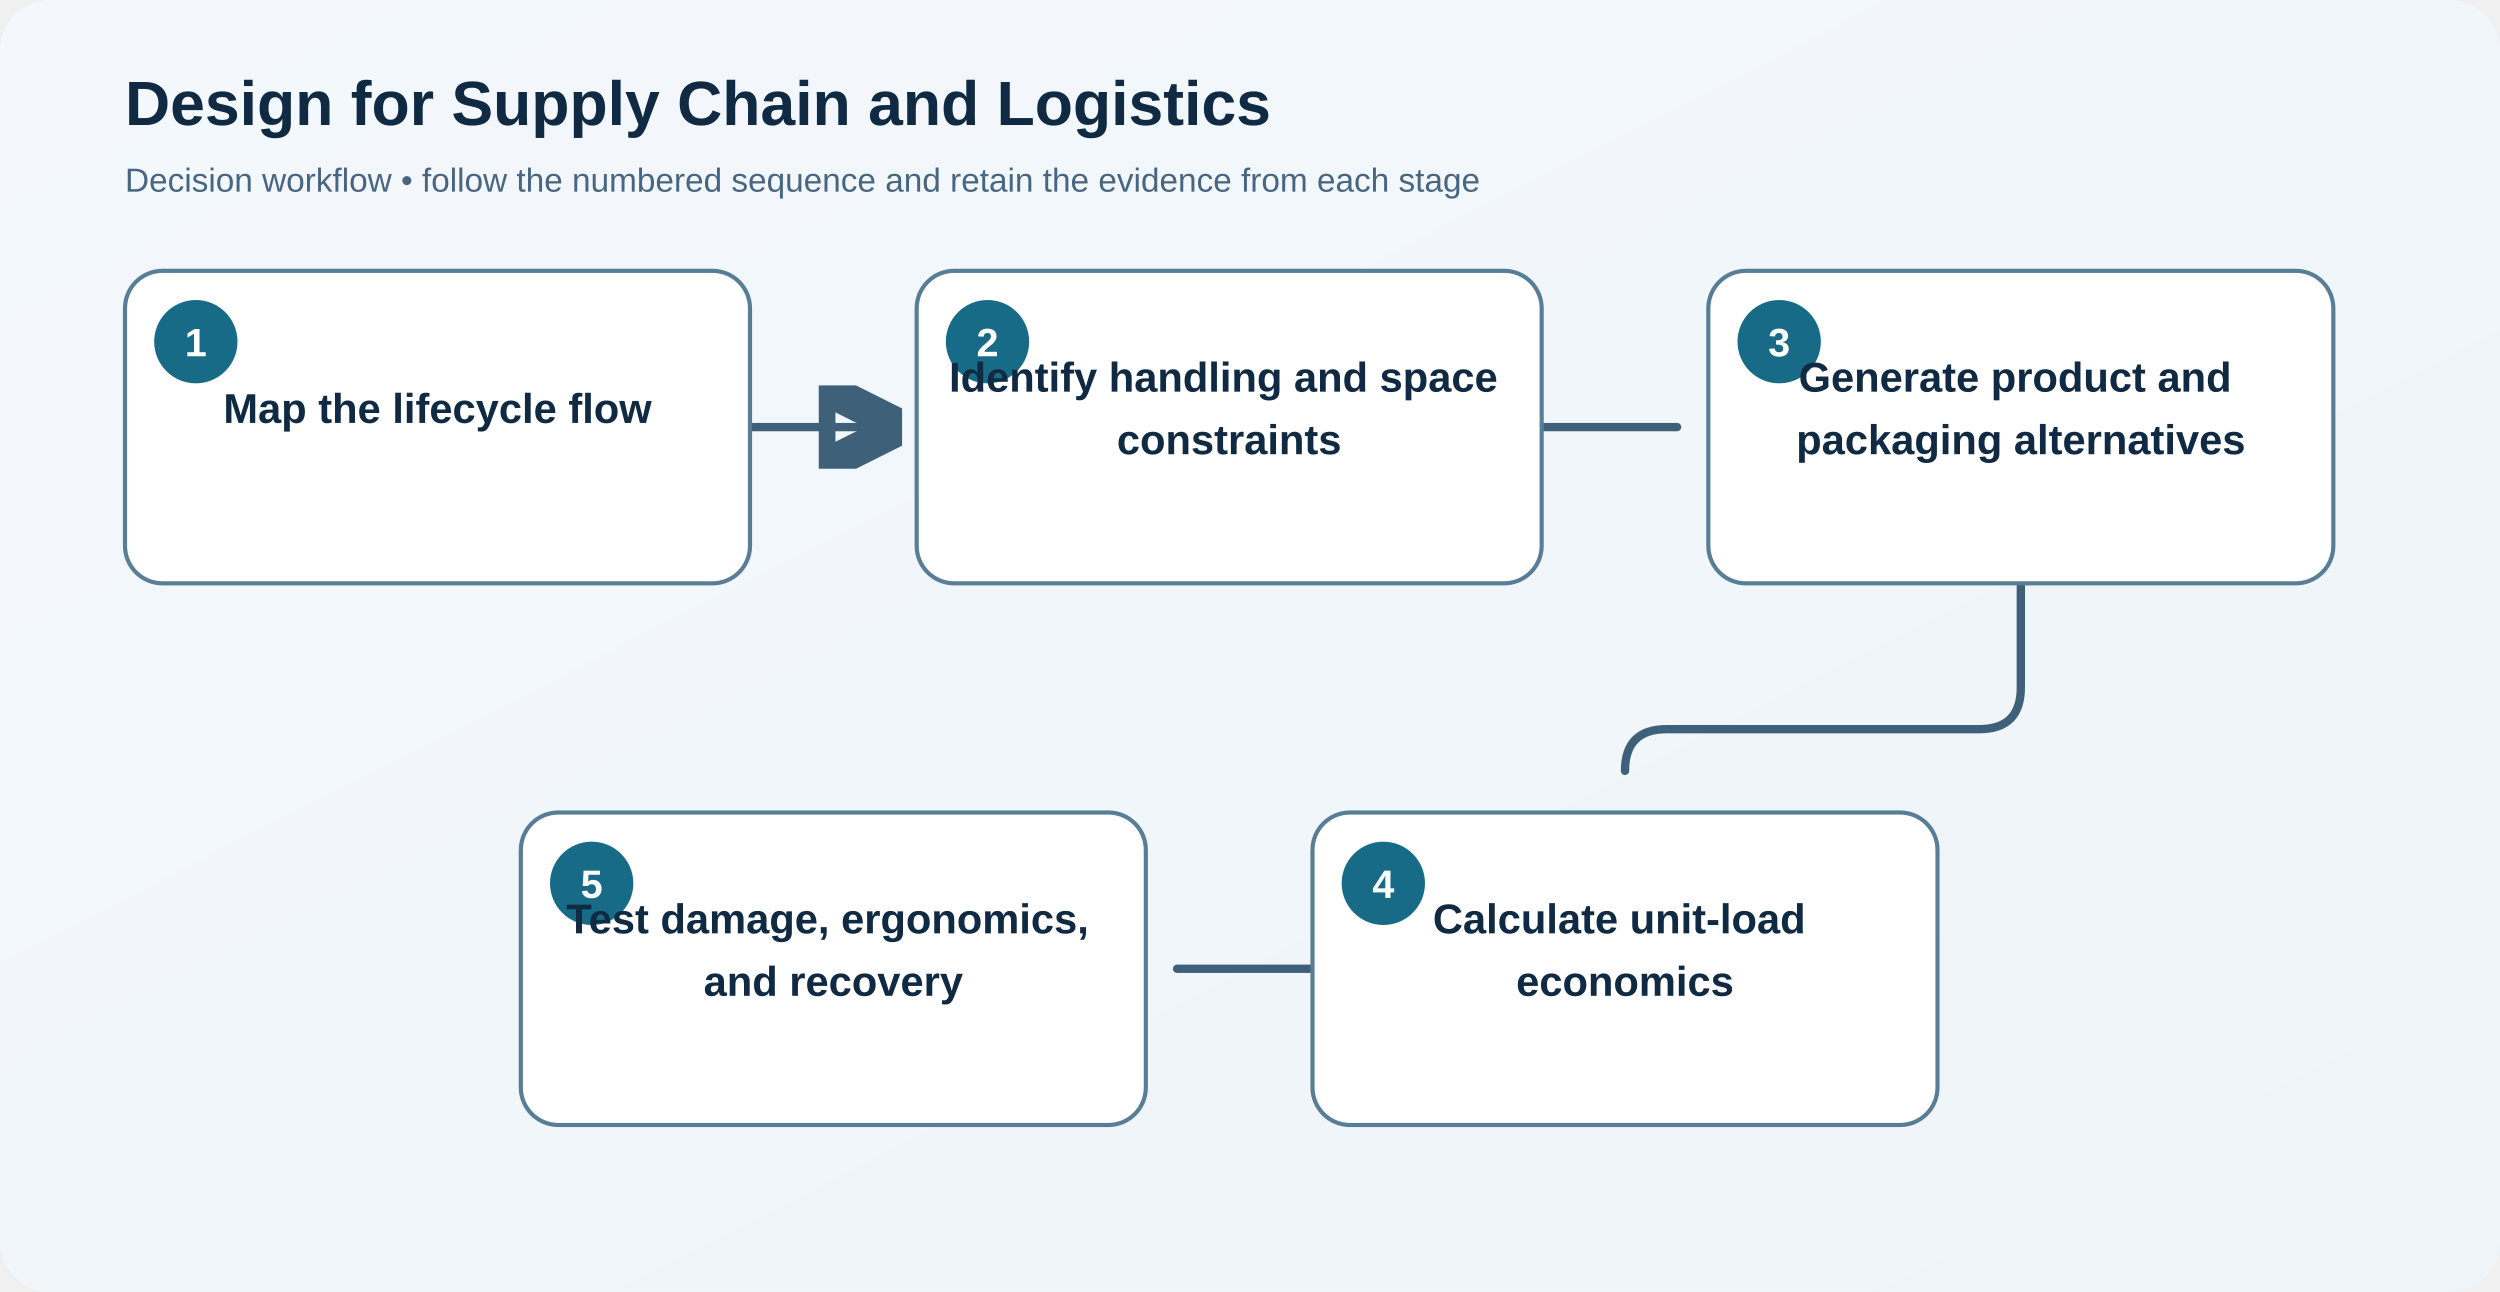
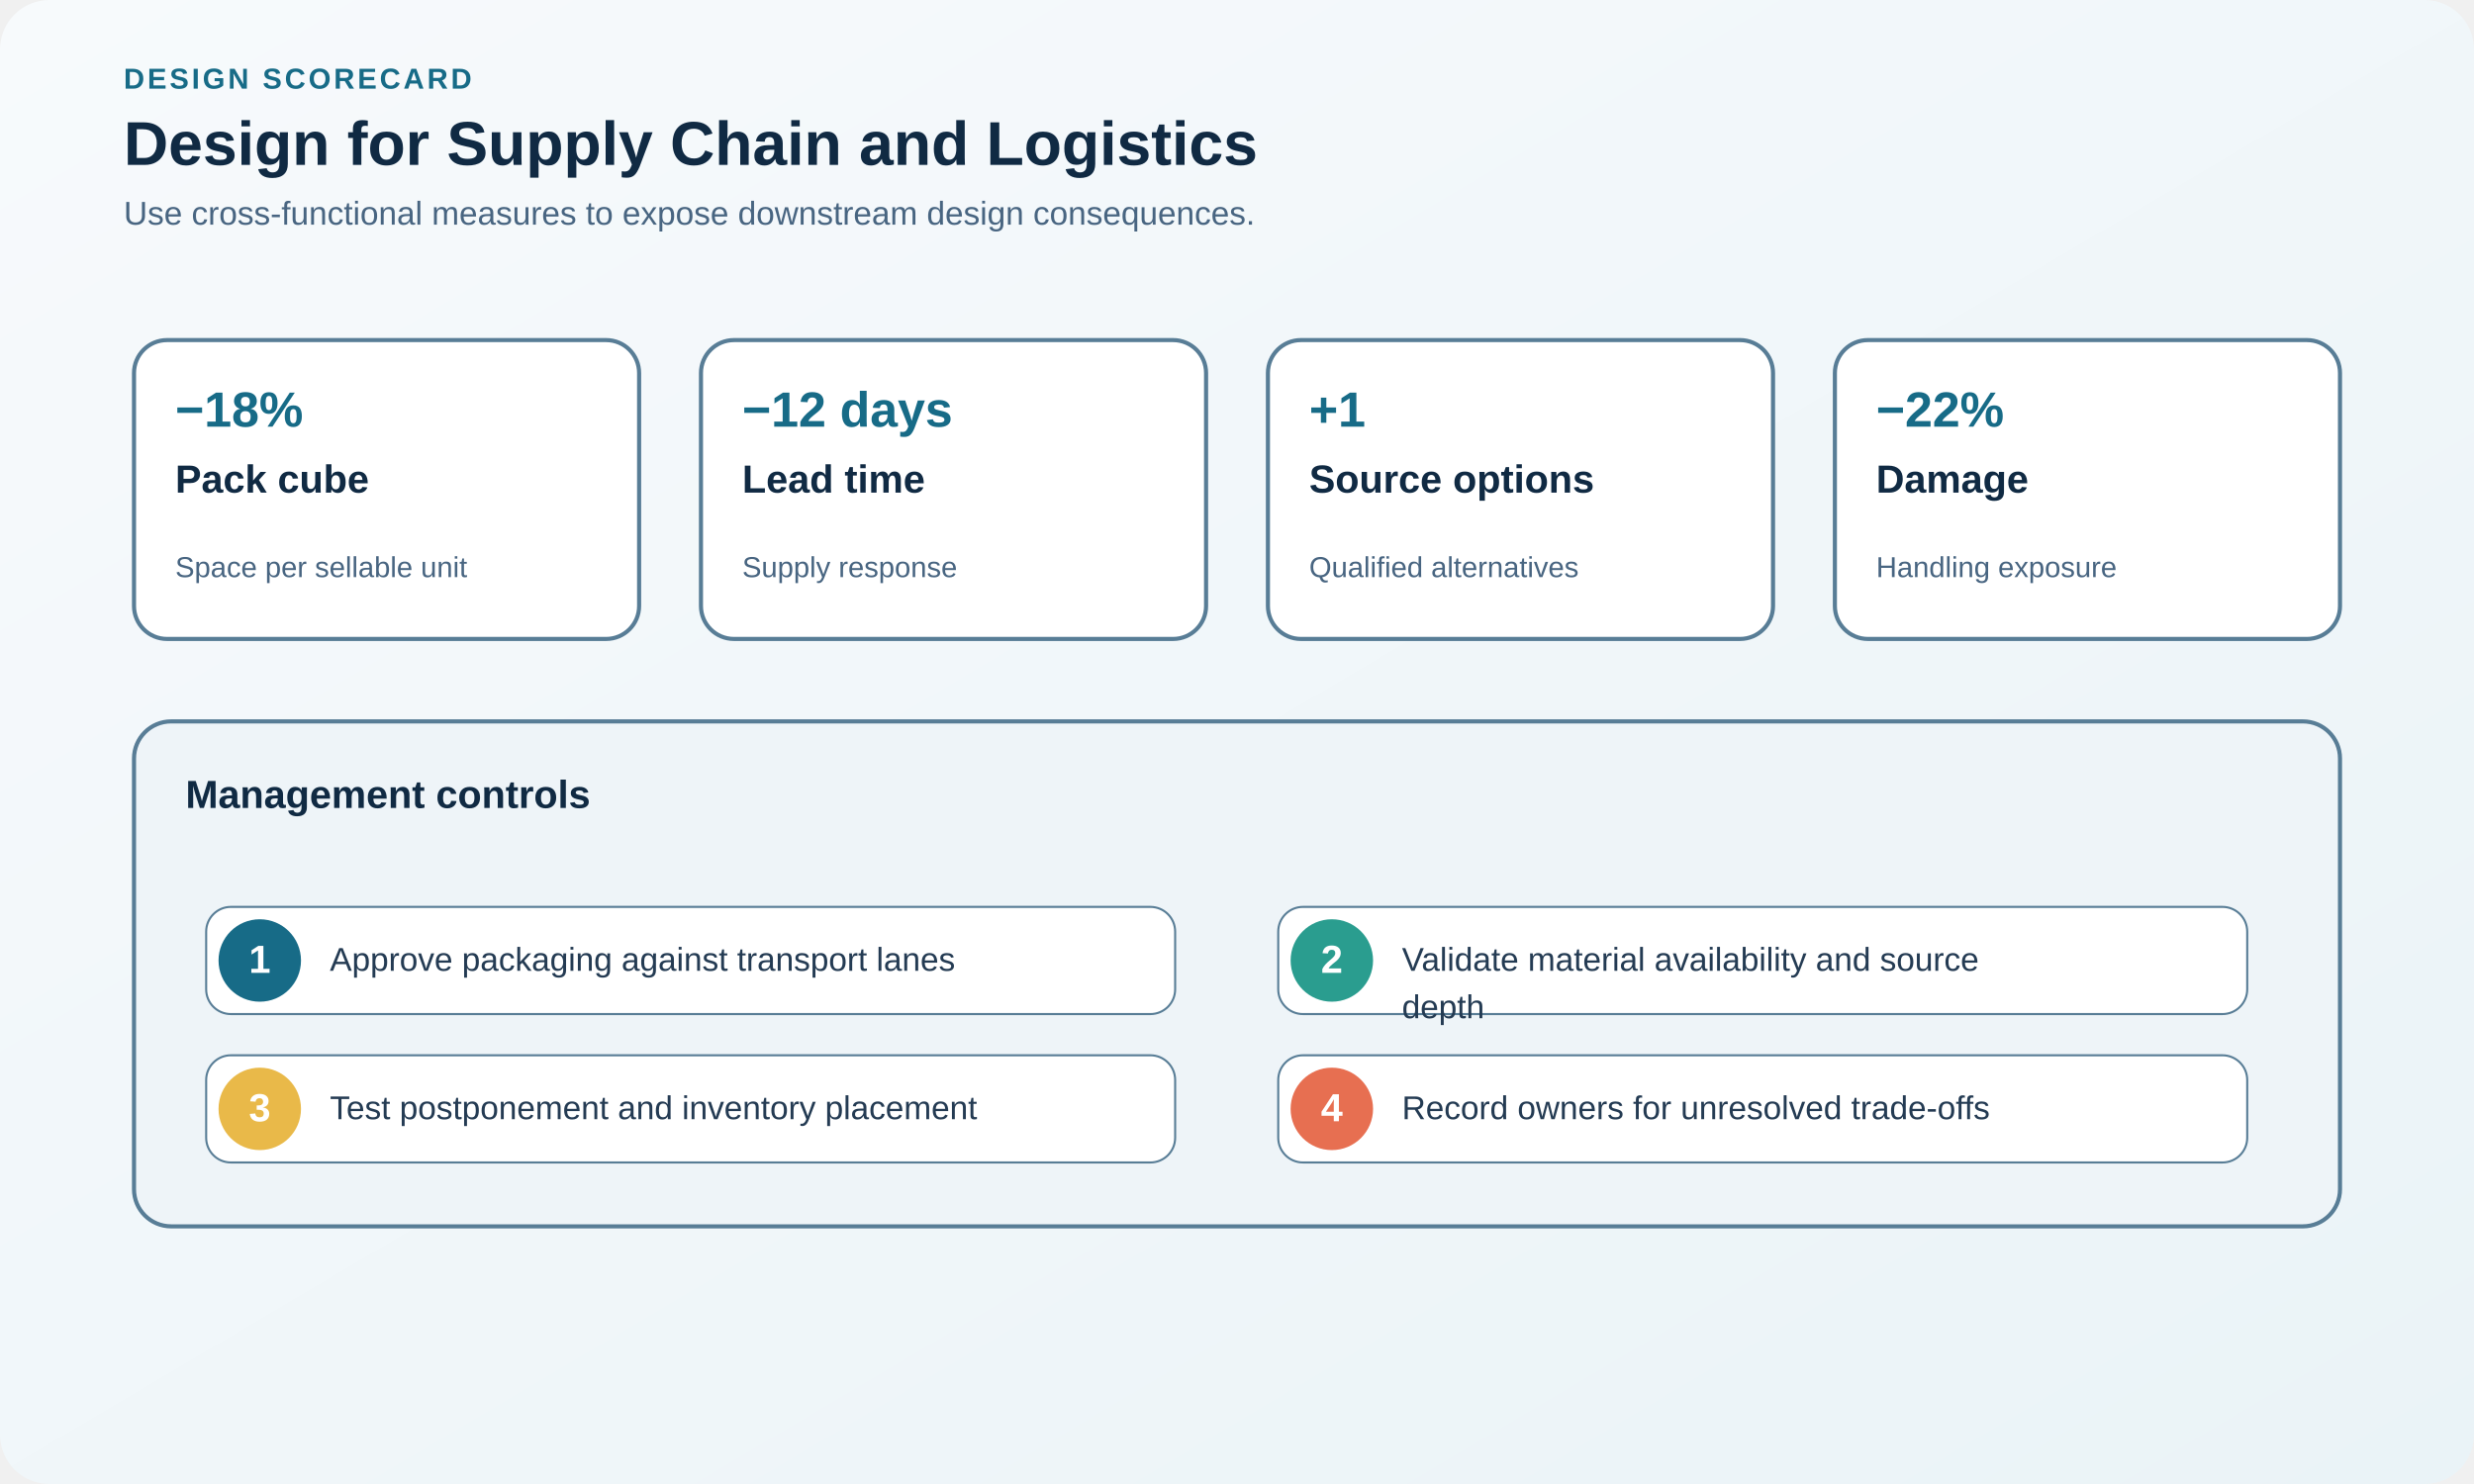
- <svg xmlns="http://www.w3.org/2000/svg" width="1200" height="620" viewBox="0 0 1200 620" role="img" aria-labelledby="title desc">
+ <svg xmlns="http://www.w3.org/2000/svg" width="1200" height="720" viewBox="0 0 1200 720" role="img" aria-labelledby="title desc">
  <defs>
    <linearGradient id="bg" x1="0" x2="1" y1="0" y2="1">
-       <stop offset="0" stop-color="#f4f8fc" />
-       <stop offset="1" stop-color="#eef4f8" />
+       <stop offset="0" stop-color="#f7fafc" />
+       <stop offset="1" stop-color="#eaf3f7" />
    </linearGradient>
    <marker id="arrow" markerWidth="10" markerHeight="10" refX="8" refY="5" orient="auto">
-       <path d="M0 0 L10 5 L0 10 Z" fill="#3e6078" />
+       <path d="M0 0 L10 5 L0 10 Z" fill="#486581" />
    </marker>
  </defs>
-   <style>text{font-family:Arial,Helvetica,sans-serif}.heading{font-size:30px;font-weight:700;fill:#102a43}.sub{font-size:16px;fill:#486581}.label{font-size:20px;font-weight:700;fill:#102a43}.num{font-size:19px;font-weight:700;fill:#fff}g rect{fill:#fff;stroke:#587d96;stroke-width:2}g circle{fill:#176b87}path{fill:none;stroke:#3e6078;stroke-width:4;stroke-linecap:round;stroke-linejoin:round;marker-end:url(#arrow)}</style>
-   <rect width="1200" height="620" rx="24" fill="url(#bg)" />
-   <text class="heading" x="60" y="60">Design for Supply Chain and Logistics</text>
-   <text class="sub" x="60" y="92">Decision workflow • follow the numbered sequence and retain the evidence from each stage</text>
-   <path d="M360 205 H425" />
-   <path d="M740 205 H805" />
-   <path d="M970 280 V330 Q970 350 950 350 H800 Q780 350 780 370" />
-   <path d="M630 465 H565" />
-   <g>
-     <rect x="60" y="130" width="300" height="150" rx="18" />
-     <circle cx="94" cy="164" r="20" />
-     <text class="num" x="94" y="171" text-anchor="middle">1</text>
-     <text class="label" text-anchor="middle">
-       <tspan x="210" y="203">Map the lifecycle flow</tspan>
-     </text>
-   </g>
-   <g>
-     <rect x="440" y="130" width="300" height="150" rx="18" />
-     <circle cx="474" cy="164" r="20" />
-     <text class="num" x="474" y="171" text-anchor="middle">2</text>
-     <text class="label" text-anchor="middle">
-       <tspan x="590" y="188">Identify handling and space</tspan>
-       <tspan x="590" y="218">constraints</tspan>
-     </text>
-   </g>
-   <g>
-     <rect x="820" y="130" width="300" height="150" rx="18" />
-     <circle cx="854" cy="164" r="20" />
-     <text class="num" x="854" y="171" text-anchor="middle">3</text>
-     <text class="label" text-anchor="middle">
-       <tspan x="970" y="188">Generate product and</tspan>
-       <tspan x="970" y="218">packaging alternatives</tspan>
-     </text>
-   </g>
-   <g>
-     <rect x="630" y="390" width="300" height="150" rx="18" />
-     <circle cx="664" cy="424" r="20" />
-     <text class="num" x="664" y="431" text-anchor="middle">4</text>
-     <text class="label" text-anchor="middle">
-       <tspan x="780" y="448">Calculate unit-load</tspan>
-       <tspan x="780" y="478">economics</tspan>
-     </text>
-   </g>
-   <g>
-     <rect x="250" y="390" width="300" height="150" rx="18" />
-     <circle cx="284" cy="424" r="20" />
-     <text class="num" x="284" y="431" text-anchor="middle">5</text>
-     <text class="label" text-anchor="middle">
-       <tspan x="400" y="448">Test damage, ergonomics,</tspan>
-       <tspan x="400" y="478">and recovery</tspan>
-     </text>
-   </g>
+   <style>text{font-family:Arial,Helvetica,sans-serif}.title{font-size:30px;font-weight:700;fill:#102a43}.eyebrow{font-size:14px;font-weight:700;letter-spacing:1.4px;fill:#176b87}.subtitle{font-size:16px;fill:#486581}.label{font-size:19px;font-weight:700;fill:#102a43}.barlabel{font-size:15px;font-weight:700;fill:#fff}.body{font-size:16px;fill:#243b53}.small{font-size:14px;fill:#486581}.metric{font-size:24px;font-weight:700;fill:#176b87}.white{fill:#fff}.line{fill:none;stroke:#587d96;stroke-width:3;stroke-linecap:round;stroke-linejoin:round}.arrow{fill:none;stroke:#486581;stroke-width:3;stroke-linecap:round;marker-end:url(#arrow)}</style>
+   <rect width="1200" height="720" rx="24" fill="url(#bg)" />
+   <text x="60" y="43" class="eyebrow" text-anchor="start">
+     <tspan x="60" y="43">DESIGN SCORECARD</tspan>
+   </text>
+   <text x="60" y="80" class="title" text-anchor="start">
+     <tspan x="60" y="80">Design for Supply Chain and Logistics</tspan>
+   </text>
+   <text x="60" y="109" class="subtitle" text-anchor="start">
+     <tspan x="60" y="109">Use cross-functional measures to expose downstream design consequences.</tspan>
+   </text>
+   <rect x="65" y="165" width="245" height="145" rx="16" fill="#ffffff" stroke="#587d96" stroke-width="2" />
+   <text x="85" y="207" class="metric" text-anchor="start">
+     <tspan x="85" y="207">−18%</tspan>
+   </text>
+   <text x="85" y="239" class="label" text-anchor="start">
+     <tspan x="85" y="239">Pack cube</tspan>
+   </text>
+   <text x="85" y="280" class="small" text-anchor="start">
+     <tspan x="85" y="280">Space per sellable unit</tspan>
+   </text>
+   <rect x="340" y="165" width="245" height="145" rx="16" fill="#ffffff" stroke="#587d96" stroke-width="2" />
+   <text x="360" y="207" class="metric" text-anchor="start">
+     <tspan x="360" y="207">−12 days</tspan>
+   </text>
+   <text x="360" y="239" class="label" text-anchor="start">
+     <tspan x="360" y="239">Lead time</tspan>
+   </text>
+   <text x="360" y="280" class="small" text-anchor="start">
+     <tspan x="360" y="280">Supply response</tspan>
+   </text>
+   <rect x="615" y="165" width="245" height="145" rx="16" fill="#ffffff" stroke="#587d96" stroke-width="2" />
+   <text x="635" y="207" class="metric" text-anchor="start">
+     <tspan x="635" y="207">+1</tspan>
+   </text>
+   <text x="635" y="239" class="label" text-anchor="start">
+     <tspan x="635" y="239">Source options</tspan>
+   </text>
+   <text x="635" y="280" class="small" text-anchor="start">
+     <tspan x="635" y="280">Qualified alternatives</tspan>
+   </text>
+   <rect x="890" y="165" width="245" height="145" rx="16" fill="#ffffff" stroke="#587d96" stroke-width="2" />
+   <text x="910" y="207" class="metric" text-anchor="start">
+     <tspan x="910" y="207">−22%</tspan>
+   </text>
+   <text x="910" y="239" class="label" text-anchor="start">
+     <tspan x="910" y="239">Damage</tspan>
+   </text>
+   <text x="910" y="280" class="small" text-anchor="start">
+     <tspan x="910" y="280">Handling exposure</tspan>
+   </text>
+   <rect x="65" y="350" width="1070" height="245" rx="18" fill="#eef4f8" stroke="#587d96" stroke-width="2" />
+   <text x="90" y="392" class="label" text-anchor="start">
+     <tspan x="90" y="392">Management controls</tspan>
+   </text>
+   <rect x="100" y="440" width="470" height="52" rx="12" fill="#ffffff" stroke="#587d96" />
+   <circle cx="126" cy="466" r="20" fill="#176b87" />
+   <text x="126" y="472" class="label white" text-anchor="middle">
+     <tspan x="126" y="472">1</tspan>
+   </text>
+   <text x="160" y="471" class="body" text-anchor="start">
+     <tspan x="160" y="471">Approve packaging against transport lanes</tspan>
+   </text>
+   <rect x="620" y="440" width="470" height="52" rx="12" fill="#ffffff" stroke="#587d96" />
+   <circle cx="646" cy="466" r="20" fill="#2a9d8f" />
+   <text x="646" y="472" class="label white" text-anchor="middle">
+     <tspan x="646" y="472">2</tspan>
+   </text>
+   <text x="680" y="471" class="body" text-anchor="start">
+     <tspan x="680" y="471">Validate material availability and source</tspan>
+     <tspan x="680" y="494">depth</tspan>
+   </text>
+   <rect x="100" y="512" width="470" height="52" rx="12" fill="#ffffff" stroke="#587d96" />
+   <circle cx="126" cy="538" r="20" fill="#e9b949" />
+   <text x="126" y="544" class="label white" text-anchor="middle">
+     <tspan x="126" y="544">3</tspan>
+   </text>
+   <text x="160" y="543" class="body" text-anchor="start">
+     <tspan x="160" y="543">Test postponement and inventory placement</tspan>
+   </text>
+   <rect x="620" y="512" width="470" height="52" rx="12" fill="#ffffff" stroke="#587d96" />
+   <circle cx="646" cy="538" r="20" fill="#e76f51" />
+   <text x="646" y="544" class="label white" text-anchor="middle">
+     <tspan x="646" y="544">4</tspan>
+   </text>
+   <text x="680" y="543" class="body" text-anchor="start">
+     <tspan x="680" y="543">Record owners for unresolved trade-offs</tspan>
+   </text>
</svg>
